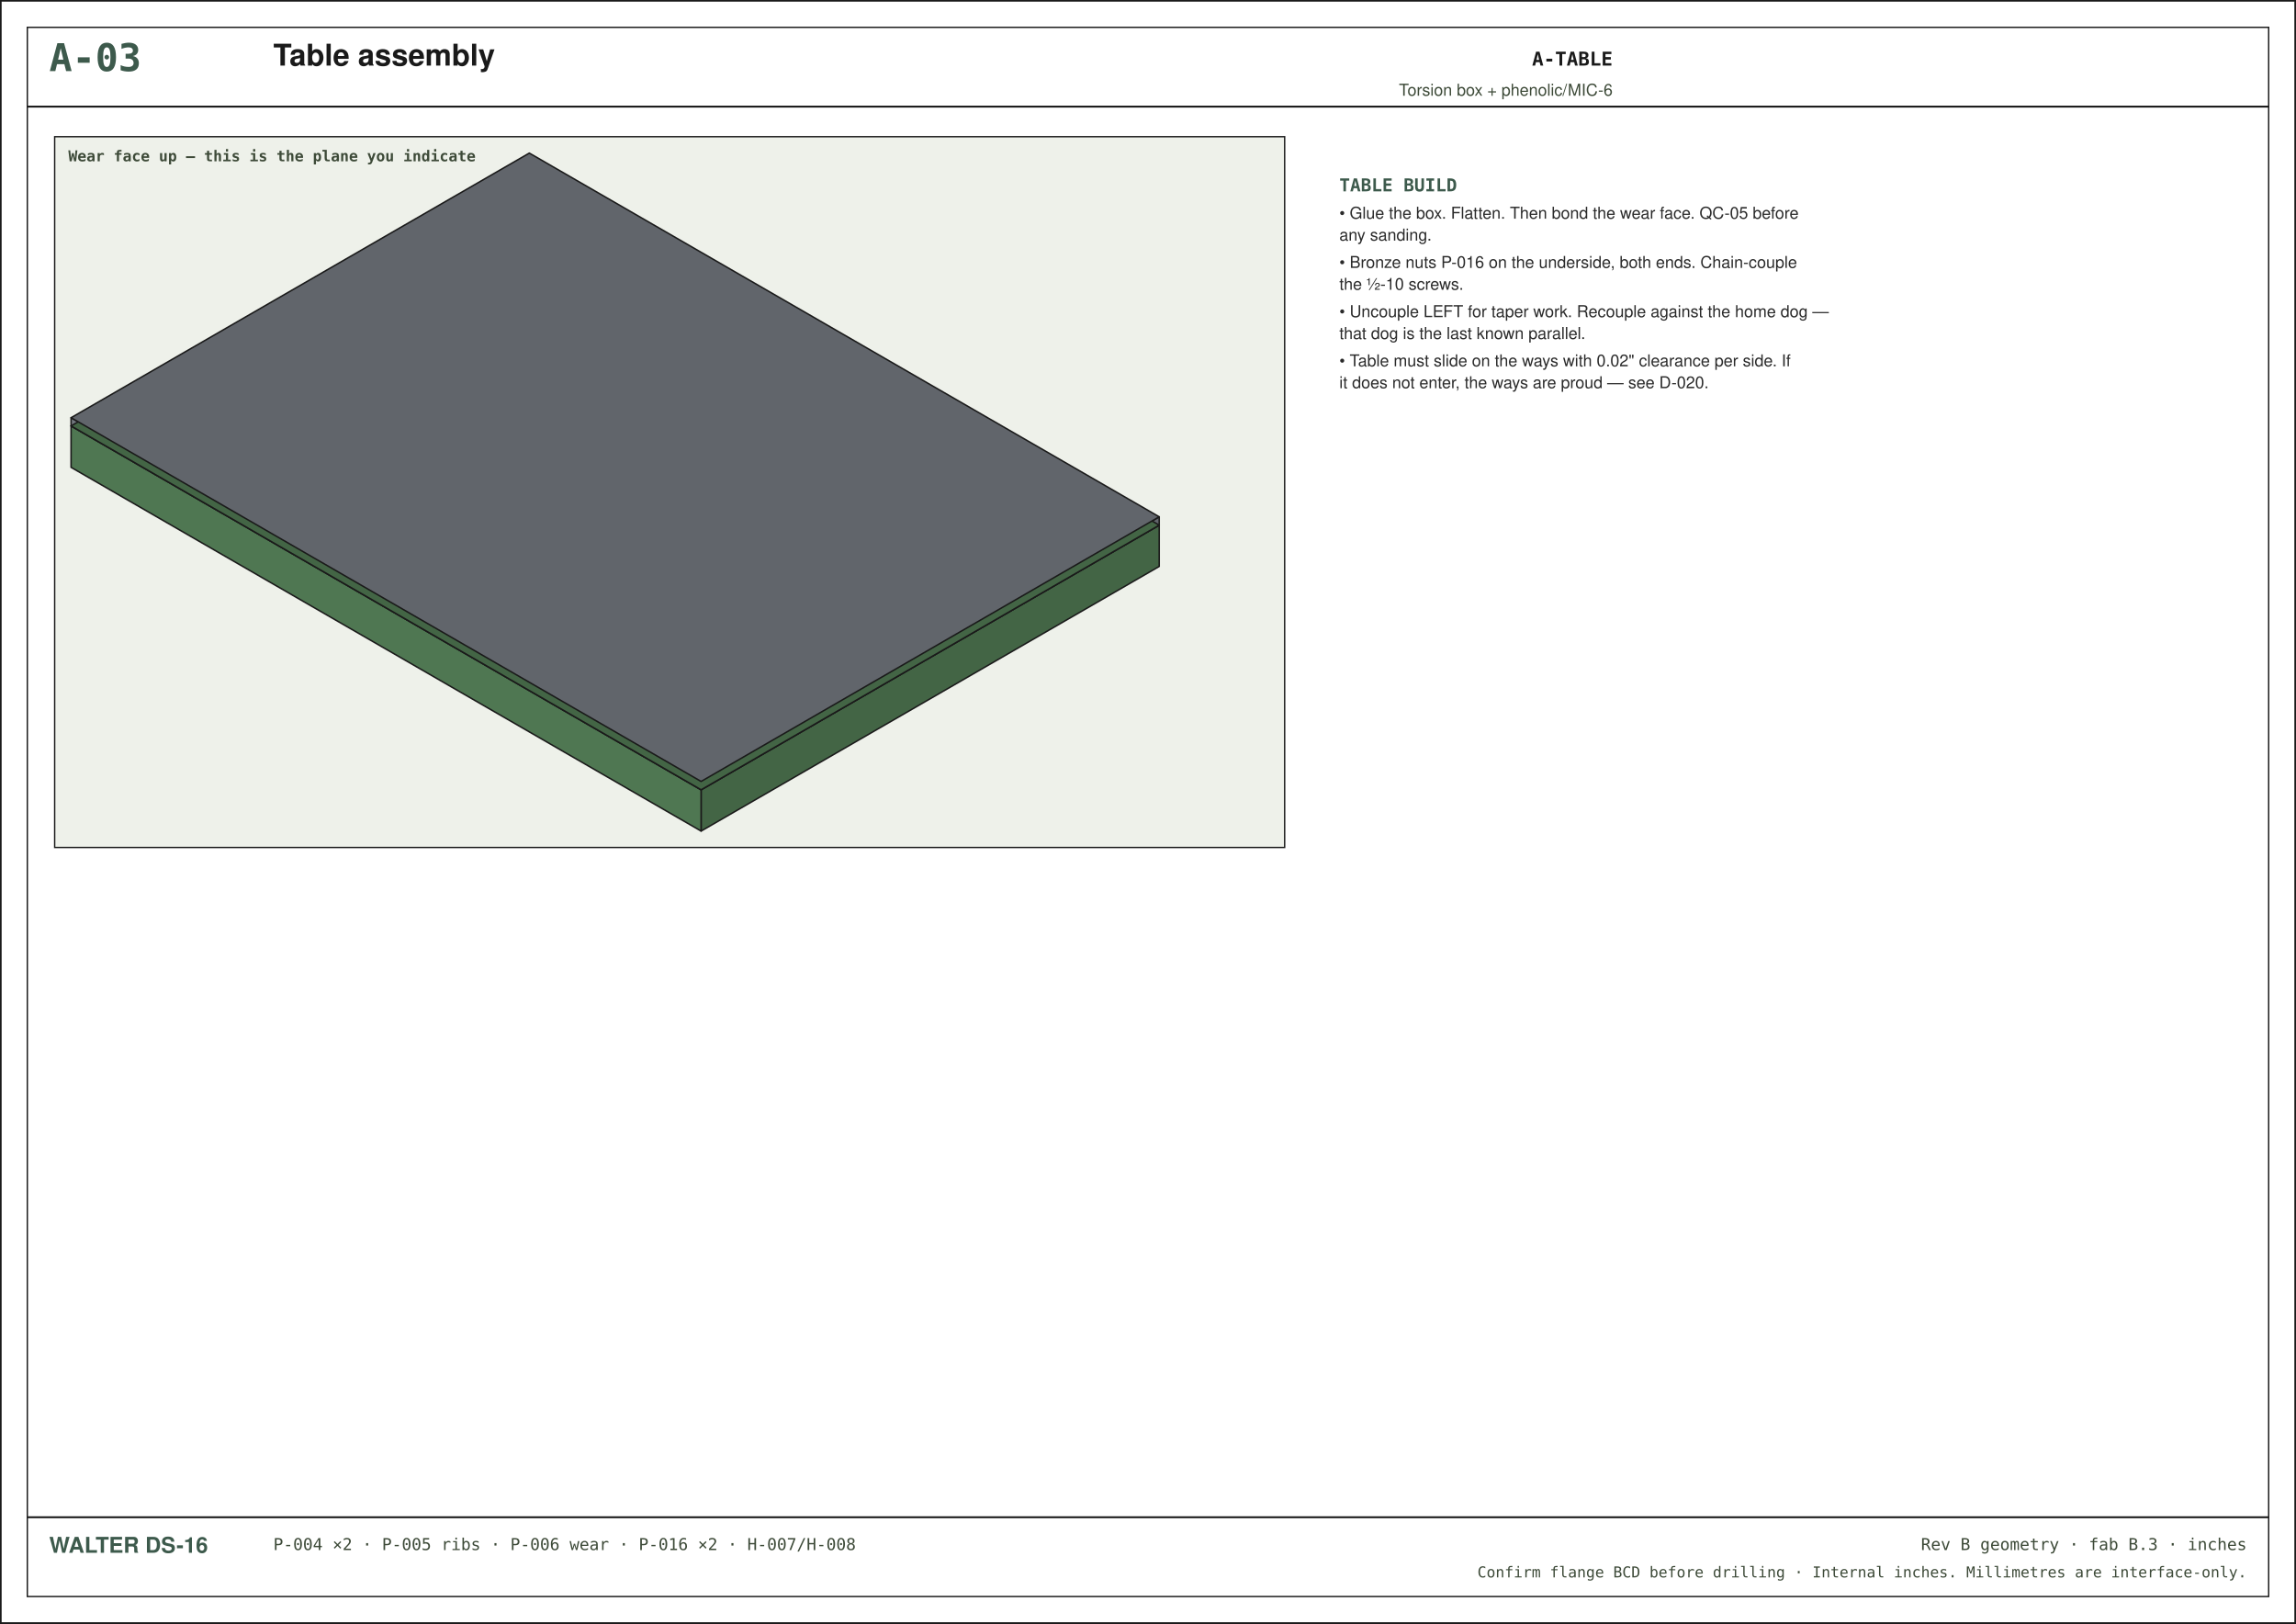
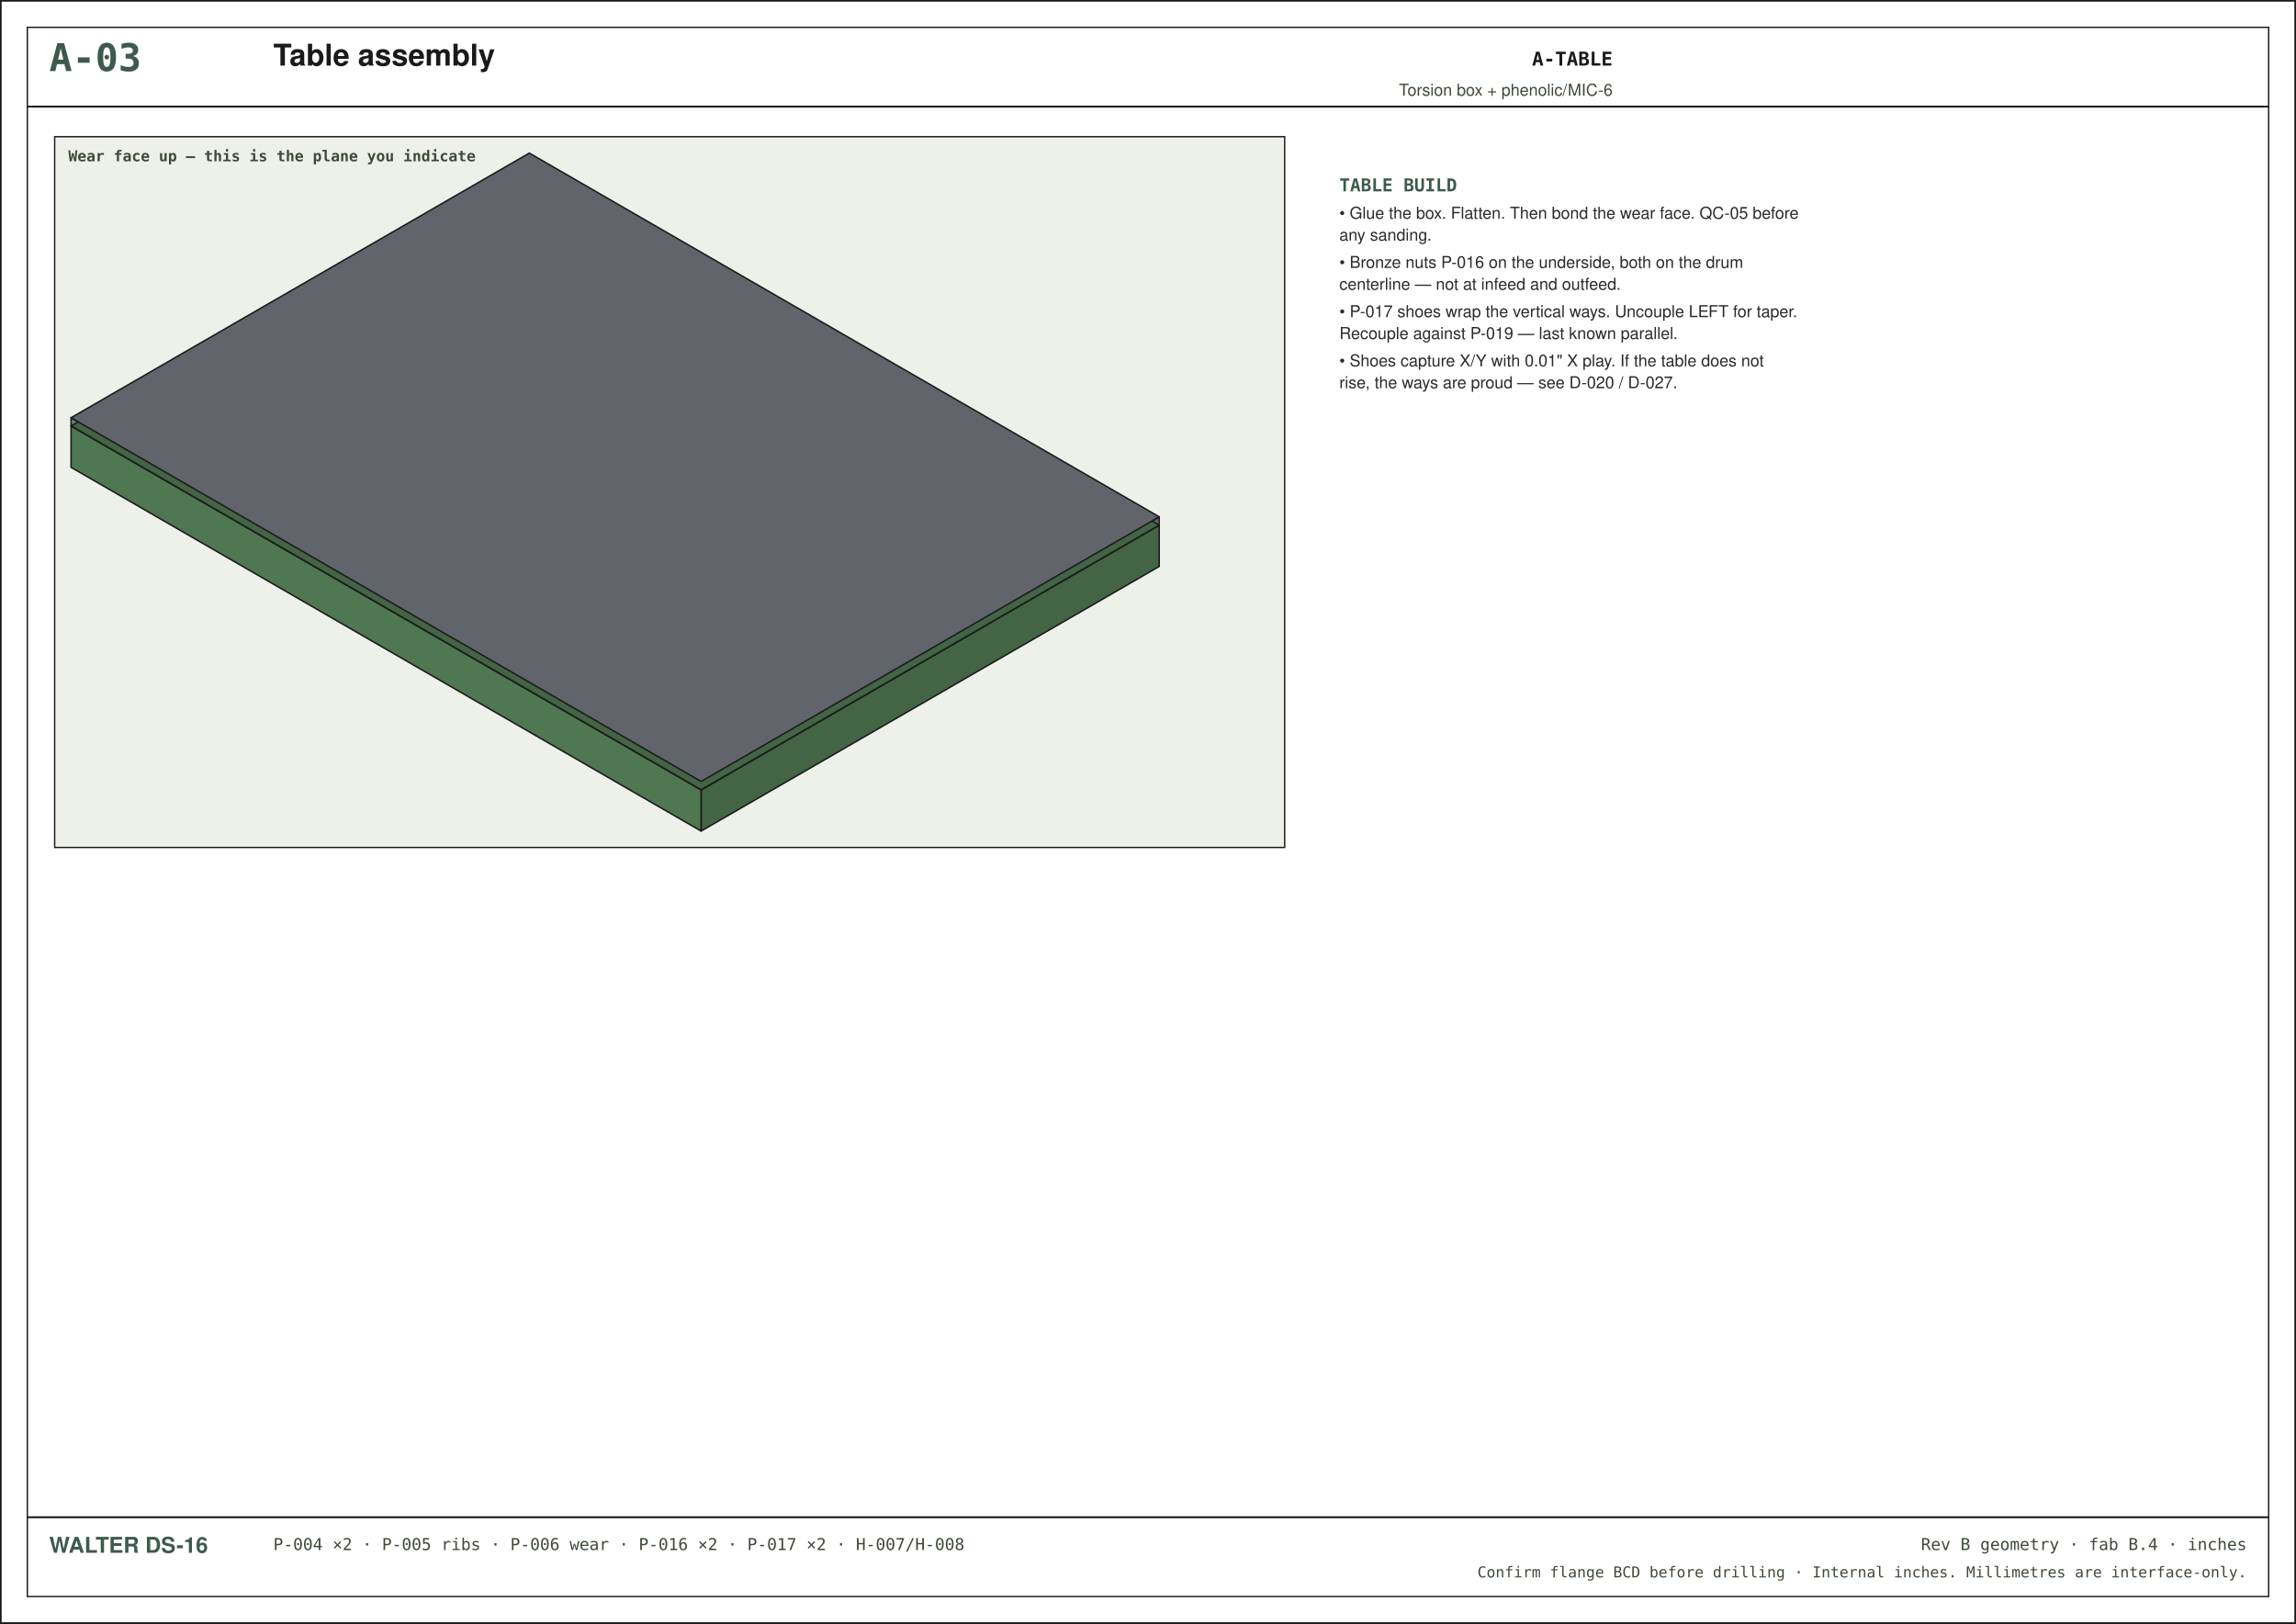
<svg xmlns="http://www.w3.org/2000/svg" width="1680" height="1188" viewBox="0 0 1680 1188">
  <rect x="0.0" y="0.0" width="1680.0" height="1188.0" fill="#ffffff" stroke="#1a1a1a" stroke-width="2.4" />
  <rect x="20.0" y="20.0" width="1640.0" height="1148.0" fill="none" stroke="#1a1a1a" stroke-width="1.0" />
  <line x1="20.0" y1="78.0" x2="1660.0" y2="78.0" stroke="#1a1a1a" stroke-width="1.4" />
  <line x1="20.0" y1="1110.0" x2="1660.0" y2="1110.0" stroke="#1a1a1a" stroke-width="1.4" />
  <text x="36.0" y="52.0" font-family="IBM Plex Mono, Menlo, monospace" font-size="28" fill="#3d5a4c" text-anchor="start" font-weight="600">A-03</text>
  <text x="200.0" y="48.0" font-family="Libre Franklin, Helvetica, Arial, sans-serif" font-size="22" fill="#1a1a1a" text-anchor="start" font-weight="600">Table assembly</text>
  <text x="1180.0" y="48.0" font-family="IBM Plex Mono, Menlo, monospace" font-size="14" fill="#1a1a1a" text-anchor="end" font-weight="600">A-TABLE</text>
  <text x="1180.0" y="70.0" font-family="Libre Franklin, Helvetica, Arial, sans-serif" font-size="12" fill="#3d4a38" text-anchor="end">Torsion box + phenolic/MIC-6</text>
  <text x="36.0" y="1136.0" font-family="Libre Franklin, Helvetica, Arial, sans-serif" font-size="16" fill="#3d5a4c" text-anchor="start" font-weight="600">WALTER DS-16</text>
-   <text x="200.0" y="1134.0" font-family="IBM Plex Mono, Menlo, monospace" font-size="12" fill="#3d4a38" text-anchor="start">P-004 ×2 · P-005 ribs · P-006 wear · P-016 ×2 · H-007/H-008</text>
-   <text x="1644.0" y="1134.0" font-family="IBM Plex Mono, Menlo, monospace" font-size="12" fill="#3d4a38" text-anchor="end">Rev B geometry · fab B.3 · inches</text>
+   <text x="200.0" y="1134.0" font-family="IBM Plex Mono, Menlo, monospace" font-size="12" fill="#3d4a38" text-anchor="start">P-004 ×2 · P-005 ribs · P-006 wear · P-016 ×2 · P-017 ×2 · H-007/H-008</text>
+   <text x="1644.0" y="1134.0" font-family="IBM Plex Mono, Menlo, monospace" font-size="12" fill="#3d4a38" text-anchor="end">Rev B geometry · fab B.4 · inches</text>
  <text x="1644.0" y="1154.0" font-family="IBM Plex Mono, Menlo, monospace" font-size="11" fill="#3d4a38" text-anchor="end">Confirm flange BCD before drilling · Internal inches. Millimetres are interface-only.</text>
  <rect x="40.0" y="100.0" width="900.0" height="520.0" fill="#eef1ea" stroke="#1a1a1a" stroke-width="1.0" />
  <g stroke="#1a1a1a" stroke-width="1.1" stroke-linejoin="round">
    <polygon points="513.0,608.0 848.2,414.4 848.2,384.2 513.0,577.8" fill="#436545" />
    <polygon points="513.0,577.8 848.2,384.2 848.2,378.1 513.0,571.7" fill="#61656b" />
    <polygon points="52.0,341.9 513.0,608.0 513.0,577.8 52.0,311.6" fill="#4f7752" />
    <polygon points="52.0,311.6 513.0,577.8 513.0,571.7 52.0,305.6" fill="#73787f" />
    <polygon points="513.0,577.8 848.2,384.2 387.3,118.0 52.0,311.6" fill="#436545" />
    <polygon points="513.0,571.7 848.2,378.1 387.3,112.0 52.0,305.6" fill="#61656b" />
  </g>
  <text x="50.0" y="118.0" font-family="IBM Plex Mono, Menlo, monospace" font-size="11" fill="#3d4a38" text-anchor="start" font-weight="600">Wear face up — this is the plane you indicate</text>
  <text x="980.0" y="140.0" font-family="IBM Plex Mono, Menlo, monospace" font-size="13" fill="#3d5a4c" text-anchor="start" font-weight="600">TABLE BUILD</text>
  <text x="980.0" y="160.0" font-family="Libre Franklin, Helvetica, Arial, sans-serif" font-size="12" fill="#2a2a2a" text-anchor="start">• Glue the box. Flatten. Then bond the wear face. QC-05 before</text>
  <text x="980.0" y="176.0" font-family="Libre Franklin, Helvetica, Arial, sans-serif" font-size="12" fill="#2a2a2a" text-anchor="start">  any sanding.</text>
-   <text x="980.0" y="196.0" font-family="Libre Franklin, Helvetica, Arial, sans-serif" font-size="12" fill="#2a2a2a" text-anchor="start">• Bronze nuts P-016 on the underside, both ends. Chain-couple</text>
-   <text x="980.0" y="212.0" font-family="Libre Franklin, Helvetica, Arial, sans-serif" font-size="12" fill="#2a2a2a" text-anchor="start">  the ½-10 screws.</text>
-   <text x="980.0" y="232.0" font-family="Libre Franklin, Helvetica, Arial, sans-serif" font-size="12" fill="#2a2a2a" text-anchor="start">• Uncouple LEFT for taper work. Recouple against the home dog —</text>
-   <text x="980.0" y="248.0" font-family="Libre Franklin, Helvetica, Arial, sans-serif" font-size="12" fill="#2a2a2a" text-anchor="start">  that dog is the last known parallel.</text>
-   <text x="980.0" y="268.0" font-family="Libre Franklin, Helvetica, Arial, sans-serif" font-size="12" fill="#2a2a2a" text-anchor="start">• Table must slide on the ways with 0.02" clearance per side. If</text>
-   <text x="980.0" y="284.0" font-family="Libre Franklin, Helvetica, Arial, sans-serif" font-size="12" fill="#2a2a2a" text-anchor="start">  it does not enter, the ways are proud — see D-020.</text>
+   <text x="980.0" y="196.0" font-family="Libre Franklin, Helvetica, Arial, sans-serif" font-size="12" fill="#2a2a2a" text-anchor="start">• Bronze nuts P-016 on the underside, both on the drum</text>
+   <text x="980.0" y="212.0" font-family="Libre Franklin, Helvetica, Arial, sans-serif" font-size="12" fill="#2a2a2a" text-anchor="start">  centerline — not at infeed and outfeed.</text>
+   <text x="980.0" y="232.0" font-family="Libre Franklin, Helvetica, Arial, sans-serif" font-size="12" fill="#2a2a2a" text-anchor="start">• P-017 shoes wrap the vertical ways. Uncouple LEFT for taper.</text>
+   <text x="980.0" y="248.0" font-family="Libre Franklin, Helvetica, Arial, sans-serif" font-size="12" fill="#2a2a2a" text-anchor="start">  Recouple against P-019 — last known parallel.</text>
+   <text x="980.0" y="268.0" font-family="Libre Franklin, Helvetica, Arial, sans-serif" font-size="12" fill="#2a2a2a" text-anchor="start">• Shoes capture X/Y with 0.01" X play. If the table does not</text>
+   <text x="980.0" y="284.0" font-family="Libre Franklin, Helvetica, Arial, sans-serif" font-size="12" fill="#2a2a2a" text-anchor="start">  rise, the ways are proud — see D-020 / D-027.</text>
</svg>
